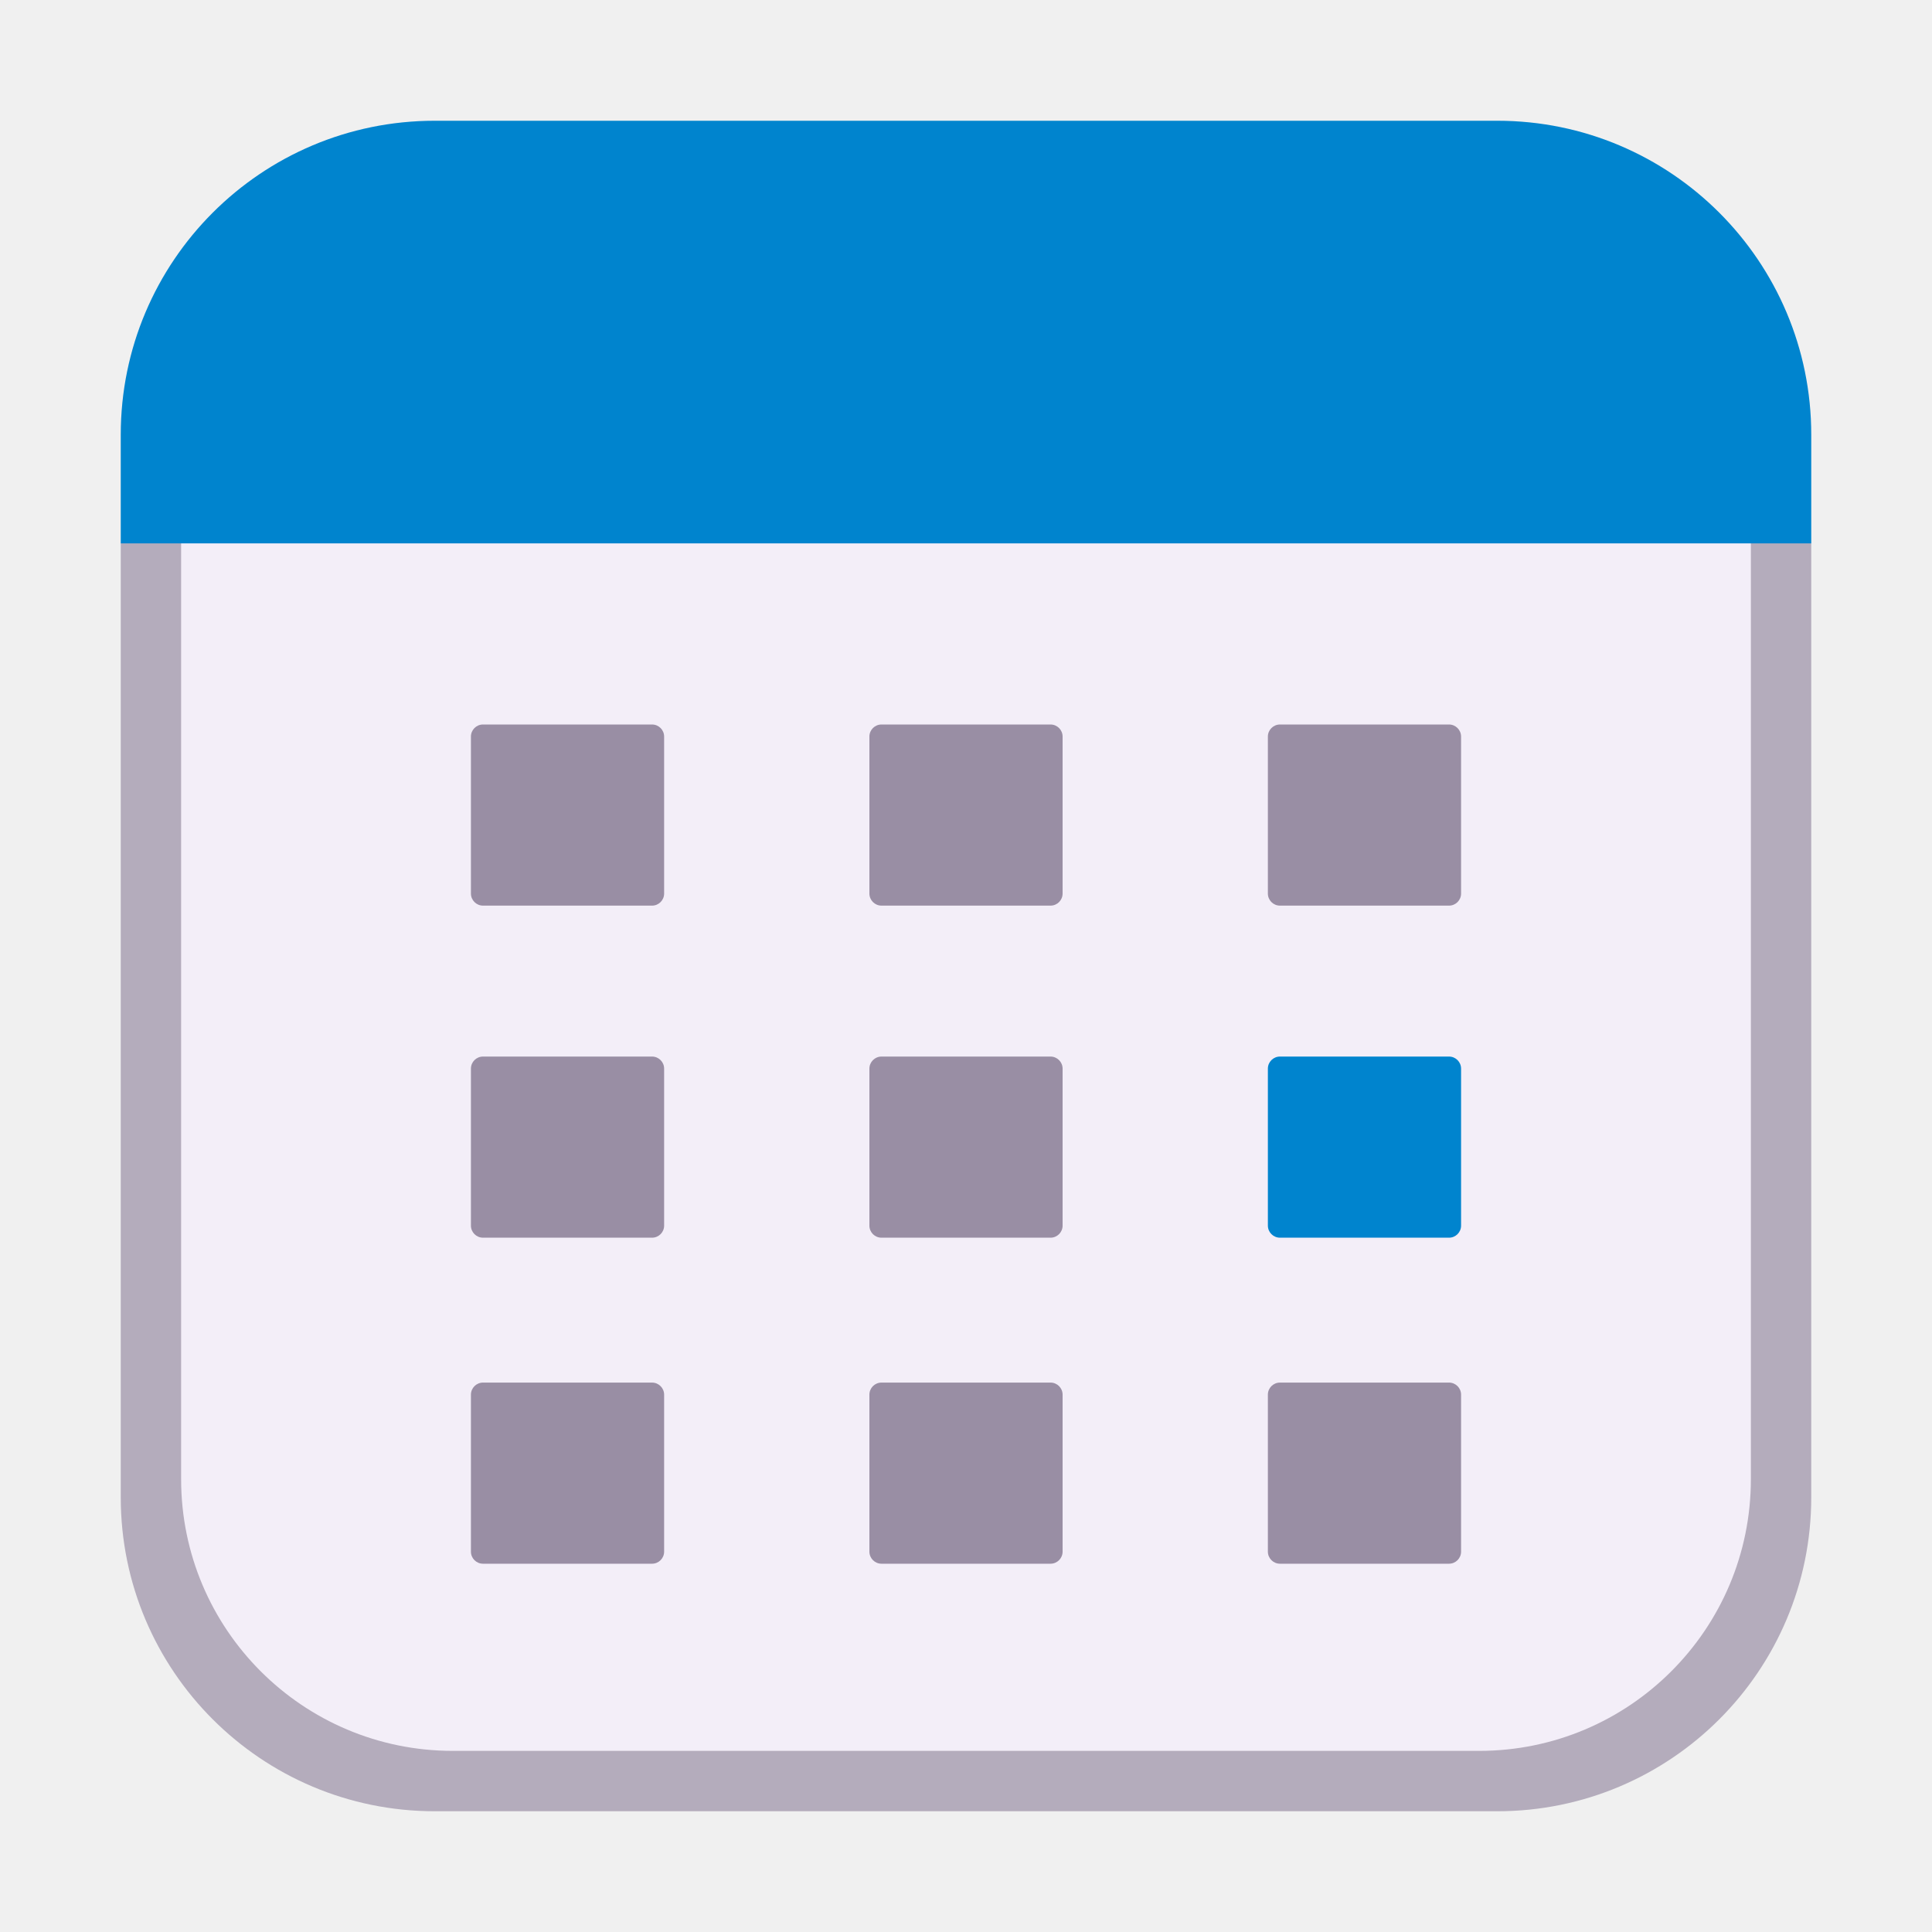
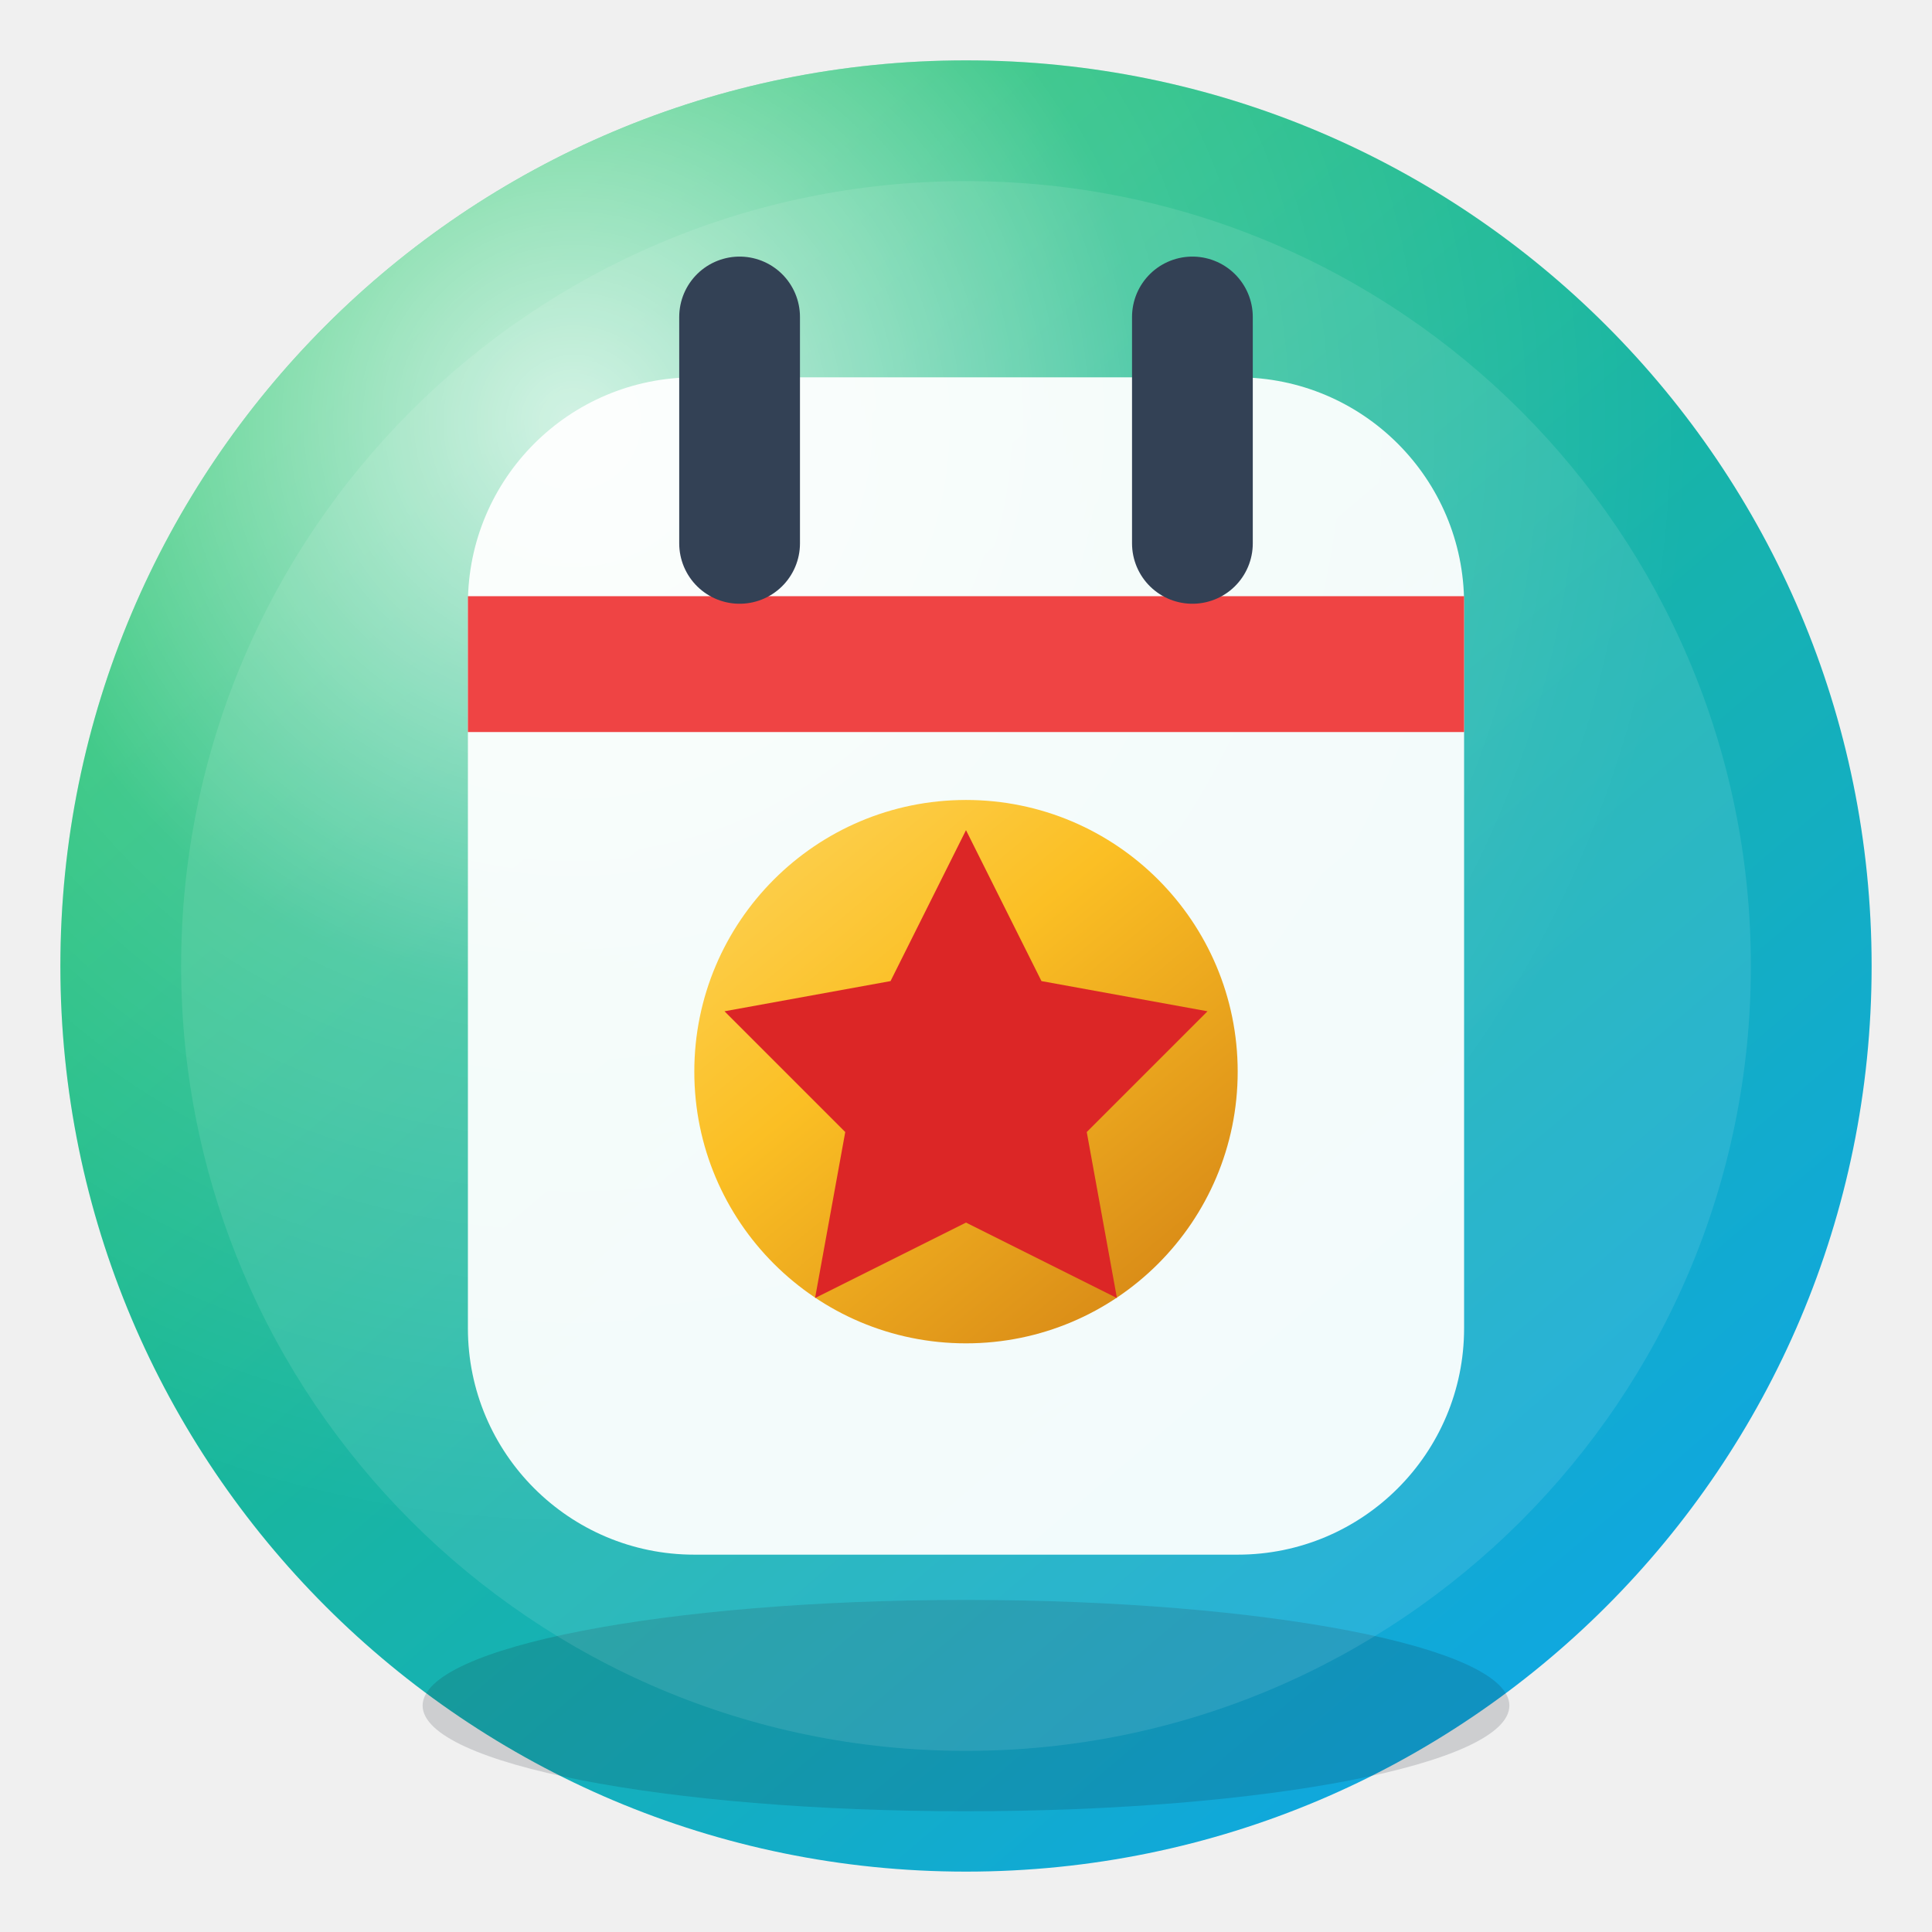
- <svg xmlns="http://www.w3.org/2000/svg" width="1em" height="1em" viewBox="0 0 32 32">
-   <g fill="none">
-     <path fill="#B4ACBC" d="m2 9l13.267-2.843a3.5 3.5 0 0 1 1.466 0L30 9v15.8a5.2 5.2 0 0 1-5.2 5.2H7.2A5.2 5.2 0 0 1 2 24.8z" />
-     <path fill="#F3EEF8" d="m3 8l12.213-2.818a3.5 3.5 0 0 1 1.574 0L29 8v16.5a4.5 4.5 0 0 1-4.5 4.5h-17A4.5 4.5 0 0 1 3 24.5z" />
-     <path fill="#998EA4" d="M8 12a.2.2 0 0 0-.2.2v2.6c0 .11.09.2.2.2h2.8a.2.2 0 0 0 .2-.2v-2.6a.2.2 0 0 0-.2-.2zm0 5.5a.2.2 0 0 0-.2.2v2.6c0 .11.09.2.2.2h2.8a.2.2 0 0 0 .2-.2v-2.6a.2.2 0 0 0-.2-.2zm-.2 5.6c0-.11.09-.2.2-.2h2.8c.11 0 .2.09.2.2v2.6a.2.2 0 0 1-.2.2H8a.2.2 0 0 1-.2-.2zM14.6 12a.2.2 0 0 0-.2.2v2.6c0 .11.09.2.2.2h2.8a.2.2 0 0 0 .2-.2v-2.6a.2.2 0 0 0-.2-.2zm-.2 5.7c0-.11.09-.2.2-.2h2.8c.11 0 .2.09.2.2v2.6a.2.2 0 0 1-.2.2h-2.8a.2.2 0 0 1-.2-.2zm.2 5.2a.2.2 0 0 0-.2.2v2.6c0 .11.09.2.2.2h2.8a.2.2 0 0 0 .2-.2v-2.6a.2.2 0 0 0-.2-.2zM21 12.2c0-.11.09-.2.2-.2H24c.11 0 .2.09.2.2v2.6a.2.2 0 0 1-.2.2h-2.8a.2.2 0 0 1-.2-.2zm.2 10.7a.2.2 0 0 0-.2.2v2.6c0 .11.09.2.2.2H24a.2.2 0 0 0 .2-.2v-2.6a.2.2 0 0 0-.2-.2z" />
-     <path fill="#0084CE" d="M7.2 2A5.2 5.2 0 0 0 2 7.2V9h28V7.2A5.2 5.2 0 0 0 24.8 2zm14 15.5a.2.2 0 0 0-.2.2v2.6c0 .11.09.2.2.2H24a.2.2 0 0 0 .2-.2v-2.6a.2.2 0 0 0-.2-.2z" />
-   </g>
+ <svg xmlns="http://www.w3.org/2000/svg" viewBox="0 0 128 128">
+   <defs>
+     <linearGradient id="bg" x1="18" y1="10" x2="110" y2="118" gradientUnits="userSpaceOnUse">
+       <stop stop-color="#22C55E" />
+       <stop offset="1" stop-color="#0EA5E9" />
+     </linearGradient>
+     <radialGradient id="shine" cx="38" cy="28" r="74" gradientUnits="userSpaceOnUse">
+       <stop stop-color="#FFFFFF" stop-opacity="0.78" />
+       <stop offset="0.52" stop-color="#FFFFFF" stop-opacity="0.16" />
+       <stop offset="1" stop-color="#FFFFFF" stop-opacity="0" />
+     </radialGradient>
+     <linearGradient id="gold" x1="31" y1="25" x2="96" y2="104" gradientUnits="userSpaceOnUse">
+       <stop stop-color="#FFF7B2" />
+       <stop offset="0.5" stop-color="#FBBF24" />
+       <stop offset="1" stop-color="#B45309" />
+     </linearGradient>
+     <linearGradient id="silver" x1="28" y1="22" x2="101" y2="105" gradientUnits="userSpaceOnUse">
+       <stop stop-color="#FFFFFF" />
+       <stop offset="0.55" stop-color="#D8E3F0" />
+       <stop offset="1" stop-color="#7C8EA5" />
+     </linearGradient>
+     <linearGradient id="green" x1="21" y1="25" x2="105" y2="105" gradientUnits="userSpaceOnUse">
+       <stop stop-color="#BBF7D0" />
+       <stop offset="0.55" stop-color="#22C55E" />
+       <stop offset="1" stop-color="#166534" />
+     </linearGradient>
+     <linearGradient id="warm" x1="25" y1="18" x2="106" y2="112" gradientUnits="userSpaceOnUse">
+       <stop stop-color="#FED7AA" />
+       <stop offset="0.48" stop-color="#FB923C" />
+       <stop offset="1" stop-color="#B91C1C" />
+     </linearGradient>
+     <linearGradient id="blue" x1="24" y1="18" x2="106" y2="112" gradientUnits="userSpaceOnUse">
+       <stop stop-color="#BAE6FD" />
+       <stop offset="0.5" stop-color="#38BDF8" />
+       <stop offset="1" stop-color="#1D4ED8" />
+     </linearGradient>
+   </defs>
+   <circle cx="64" cy="64" r="60" fill="url(#bg)" />
+   <circle cx="64" cy="64" r="60" fill="url(#shine)" />
+   <ellipse cx="64" cy="113" rx="36" ry="7" fill="#111827" opacity="0.16" />
+   <circle cx="64" cy="64" r="52" fill="#FFFFFF" opacity="0.10" />
+   <rect x="31" y="25" width="66" height="78" rx="15" fill="#fff" opacity=".94" />
+   <path d="M31 44h66" stroke="#EF4444" stroke-width="9" />
+   <path d="M49 21v15M79 21v15" stroke="#334155" stroke-width="8" stroke-linecap="round" />
+   <circle cx="64" cy="71" r="18" fill="url(#gold)" />
+   <path d="m64 55 5 10 11 2-8 8 2 11-10-5-10 5 2-11-8-8 11-2z" fill="#DC2626" />
</svg>
